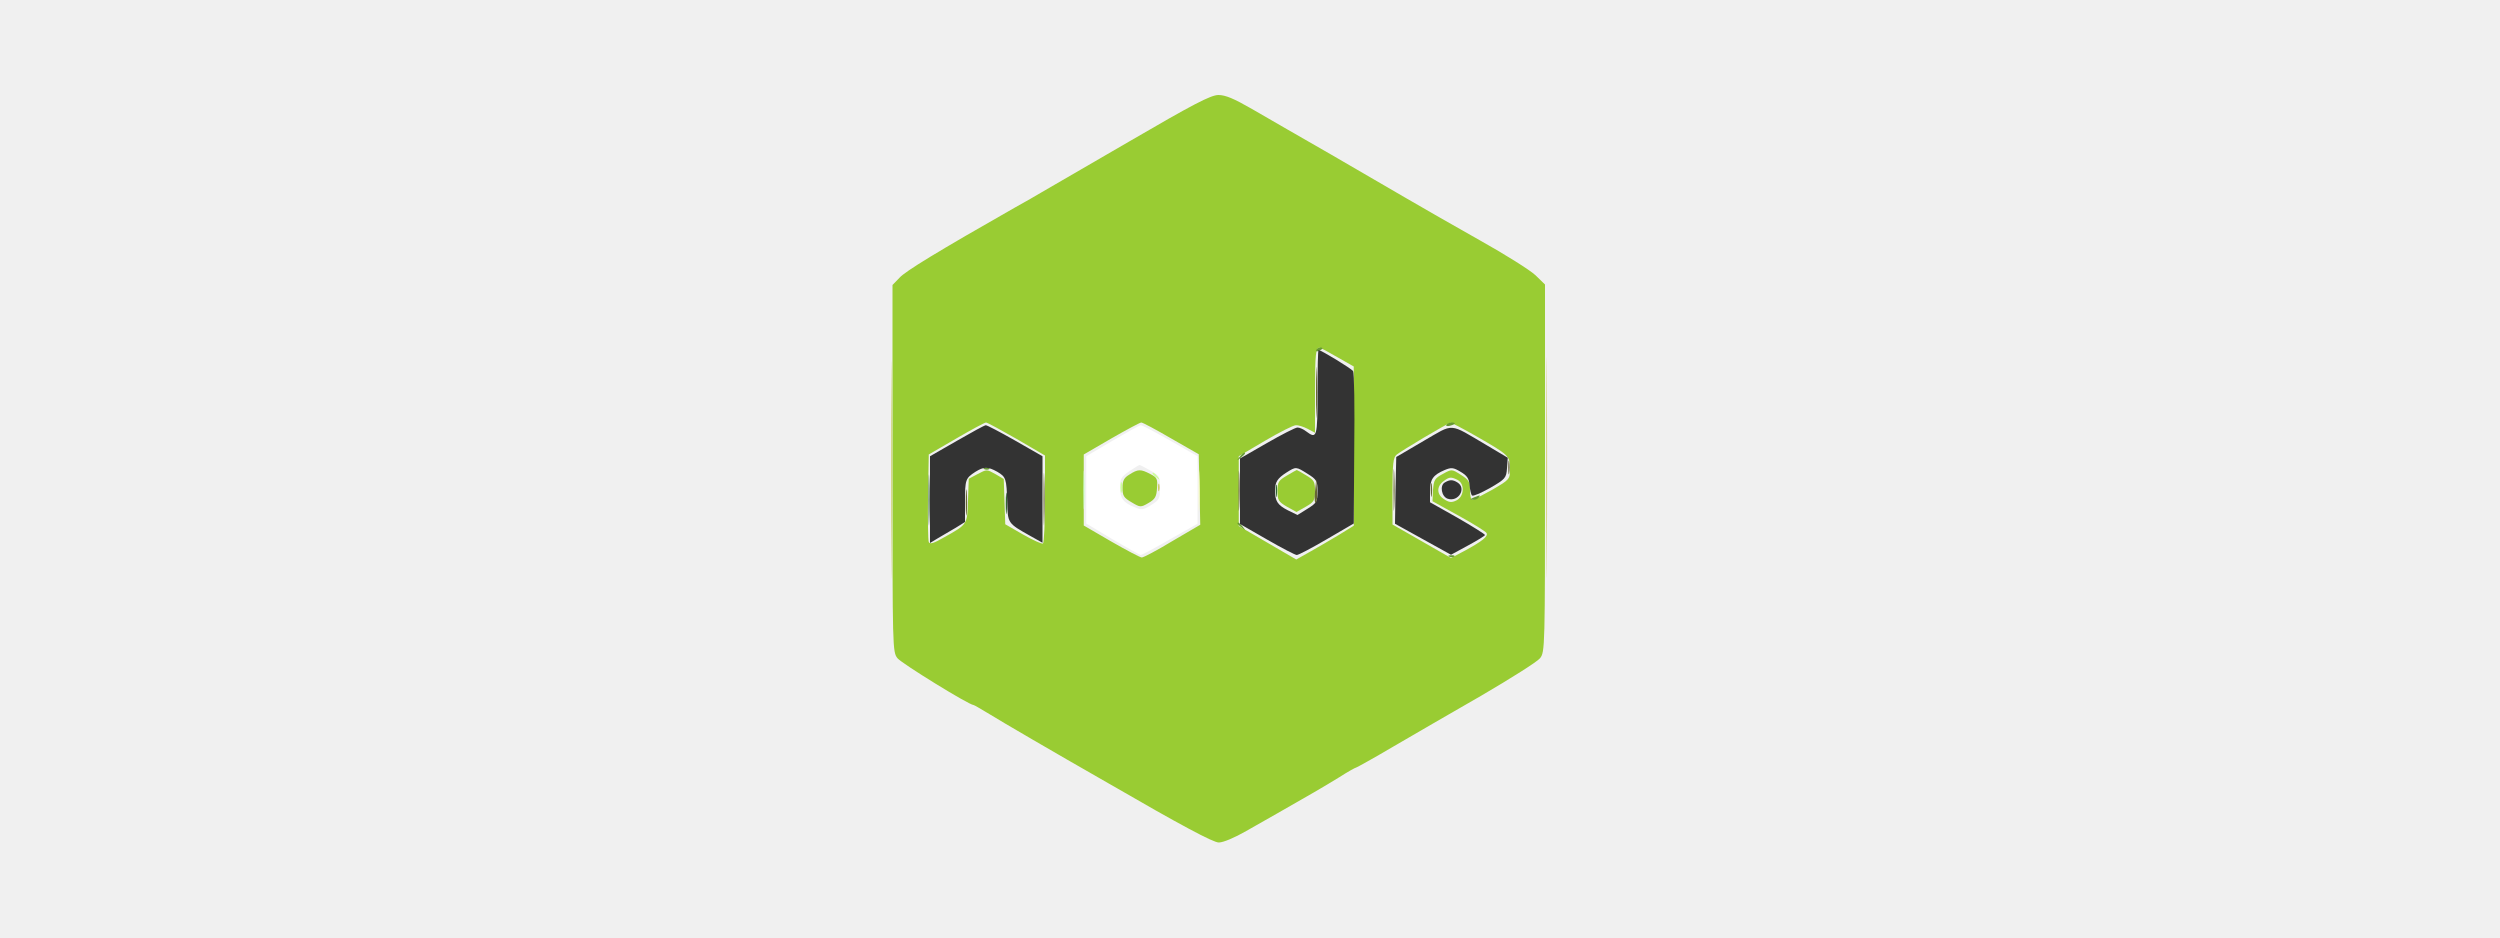
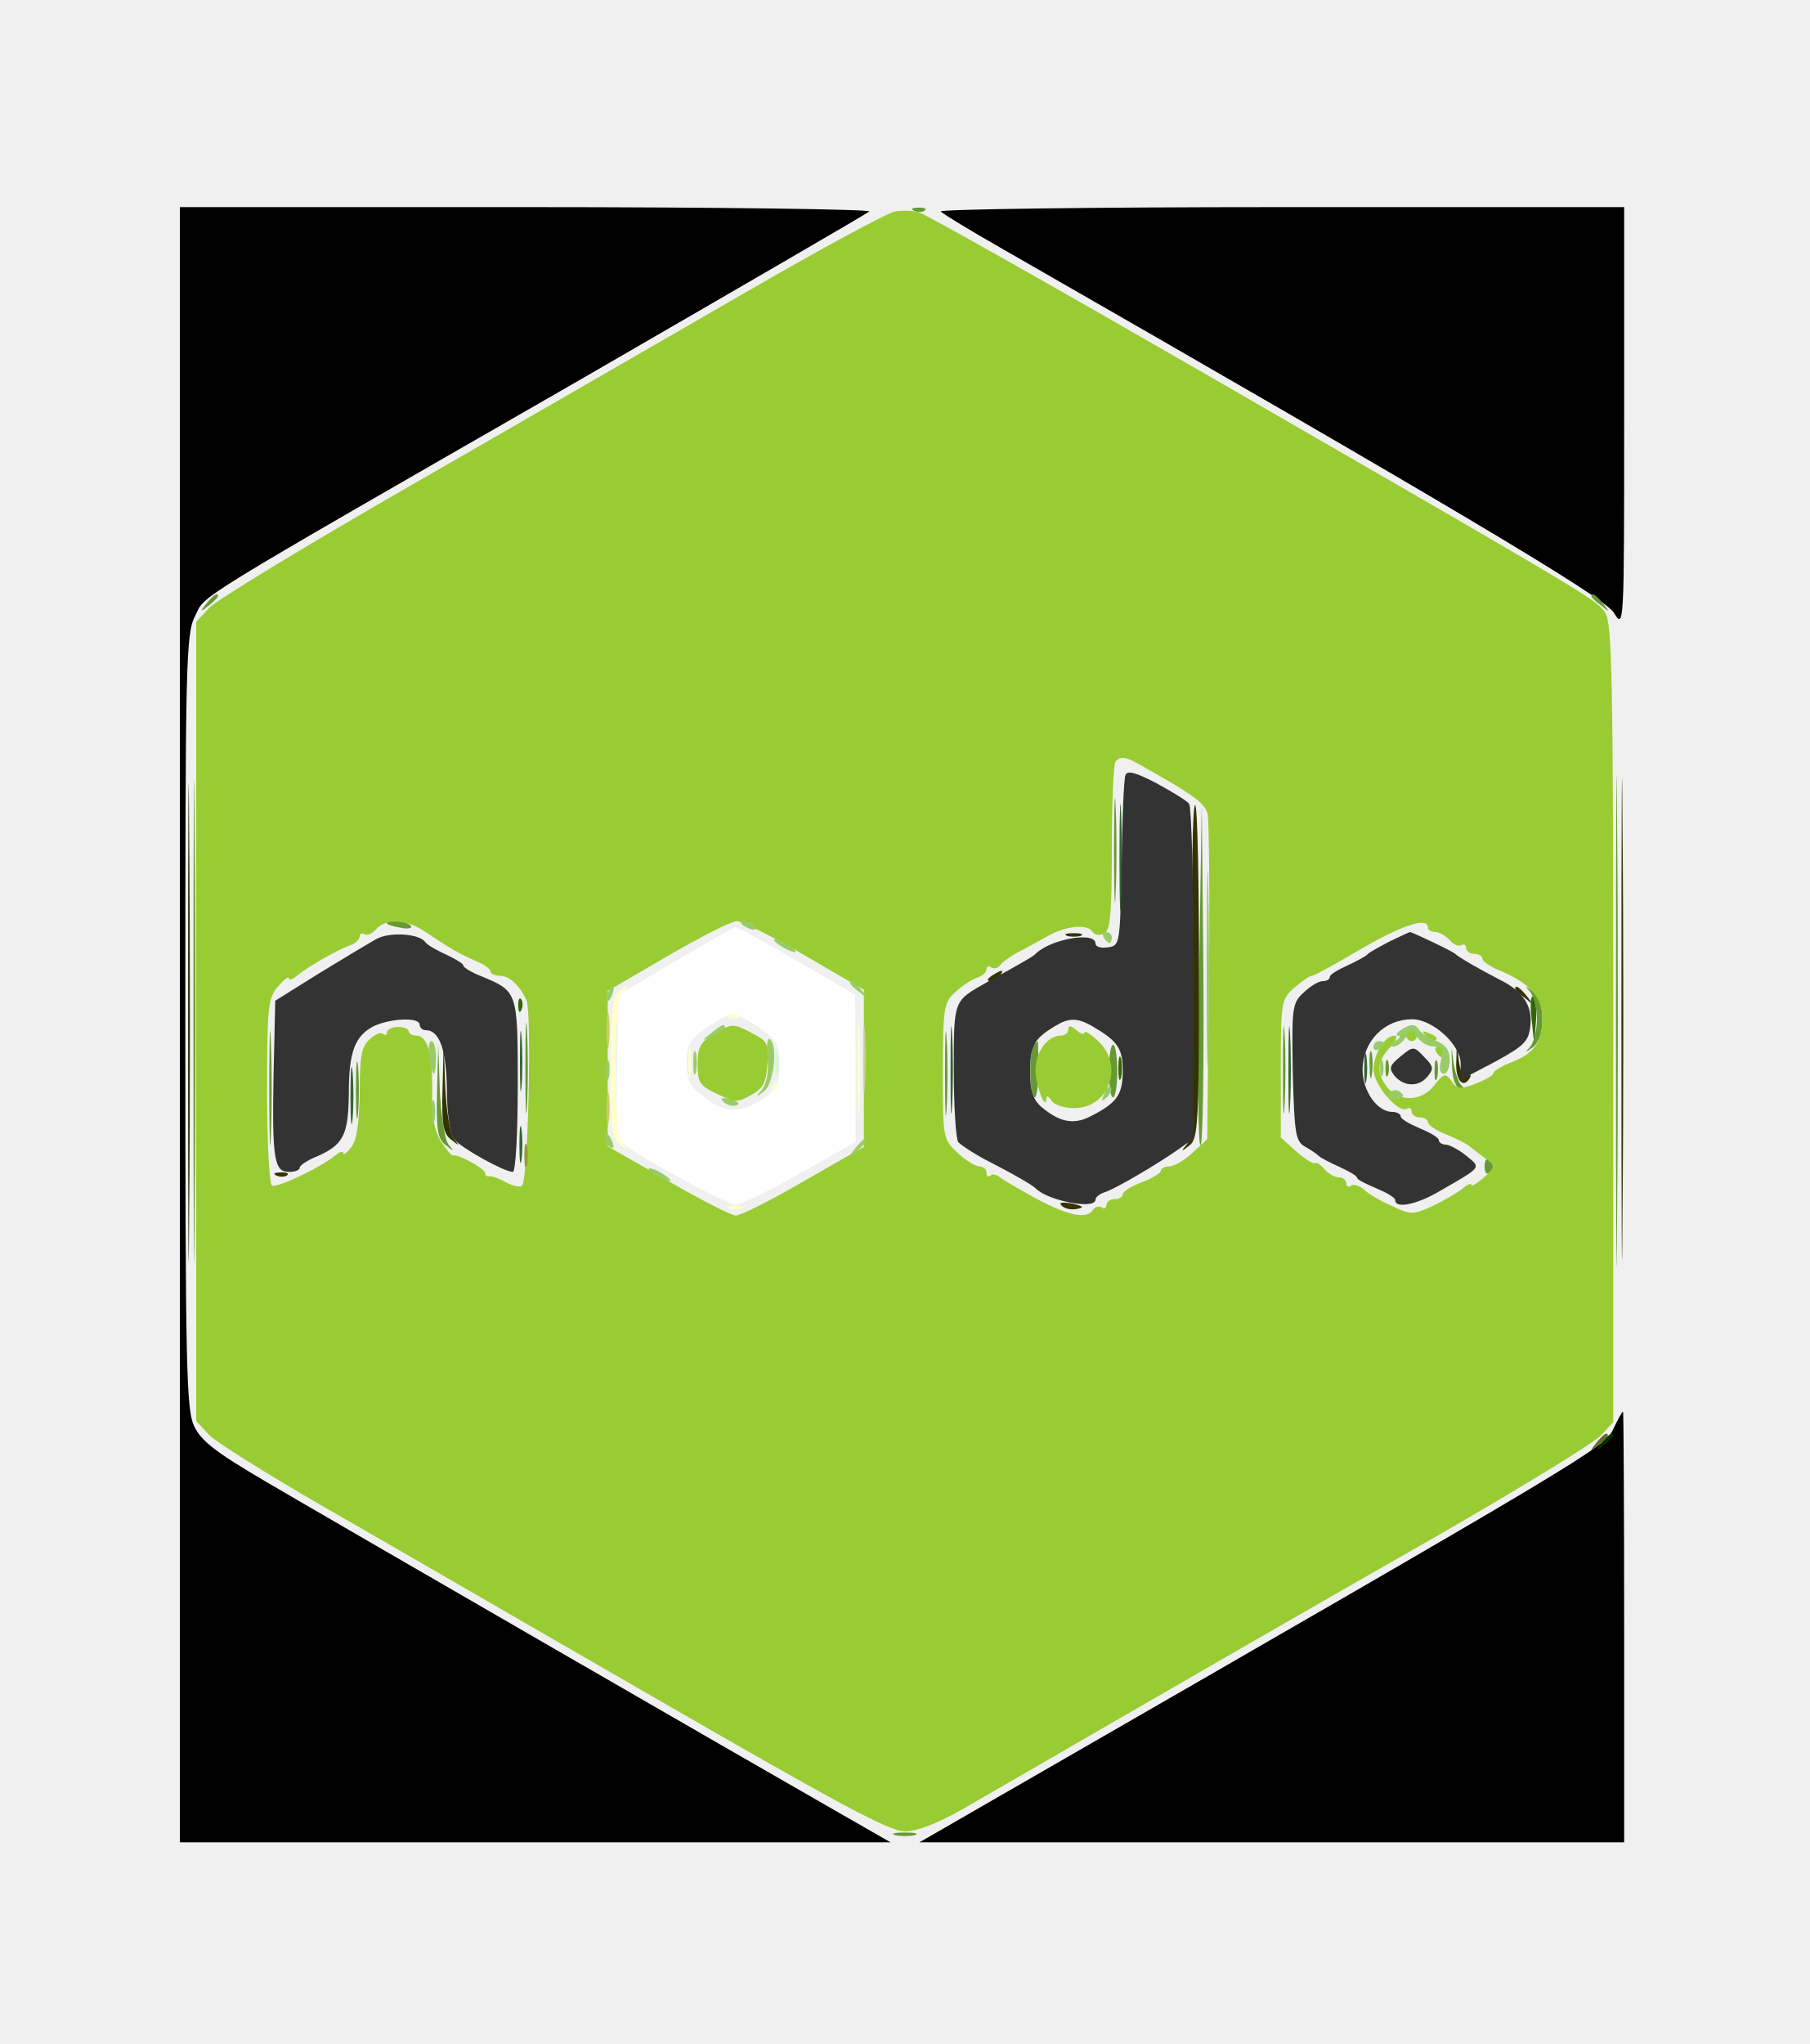
- <svg xmlns="http://www.w3.org/2000/svg" version="1.0" viewBox="0 0 1000 375">
+ <svg xmlns="http://www.w3.org/2000/svg" version="1.0" viewBox="0 0 332 375">
+   <path d="M33 188v150h130.4l-8.9-5.1c-17.7-10.1-94.2-54.3-105.6-61-9.2-5.4-12-7.5-13.3-10.3-1.4-3-1.6-10.8-1.6-74.3 0-65.4.1-71.1 1.8-74.3 2-4-2-1.6 69.2-42.5 29.4-17 53.9-31.2 54.5-31.7.5-.4-27.8-.8-62.8-.8H33v150zM172.6 38.8c.5.5 5.6 3.6 11.4 6.9 81.8 46.9 110.4 63.9 112.1 66.7 1.9 3.1 1.9 2.7 1.9-35.7V38h-63.2c-34.8 0-62.8.4-62.2.8zM296 262.2c-1.6 3.4-4.2 4.9-112.9 67.5l-14.4 8.3H298v-39.5c0-21.7-.1-39.5-.2-39.5-.2 0-1 1.5-1.8 3.2z" />
+   <path d="M293.9 264.7c-1.3 1.6-1.2 1.7.4.4.9-.7 1.7-1.5 1.7-1.7 0-.8-.8-.3-2.1 1.3z" fill="#030" />
+   <path d="m281 186.8.5 4.7.3-3.9c.2-2.1 0-4.2-.5-4.7-.4-.4-.6 1.3-.3 3.9zm-185.9-2.2c0 1.1.3 1.4.6.6.3-.7.2-1.6-.1-1.9-.3-.4-.6.2-.5 1.3zM205.2 196c0 1.9.2 2.7.5 1.7.2-.9.2-2.5 0-3.5-.3-.9-.5-.1-.5 1.8z" fill="#360" />
+   <path d="M292.9 264.7c-1.3 1.6-1.2 1.7.4.4.9-.7 1.7-1.5 1.7-1.7 0-.8-.8-.3-2.1 1.3z" fill="#663" />
+   <path d="M167.8 38.7c.7.3 1.6.2 1.9-.1.4-.3-.2-.6-1.3-.5-1.1 0-1.4.3-.6.6zm-129.9 72c-1.3 1.6-1.2 1.7.4.4.9-.7 1.7-1.5 1.7-1.7 0-.8-.8-.3-2.1 1.3zm254.1-1.3c0 .2.8 1 1.8 1.7 1.5 1.3 1.6 1.2.3-.4s-2.1-2.1-2.1-1.3zm4.5 78.1c0 40.1.1 56.4.2 36.2.2-20.3.2-53.1 0-73-.1-19.9-.2-3.4-.2 36.8zm-261 0c0 39.6.1 55.7.2 35.7.2-20 .2-52.4 0-72-.1-19.6-.2-3.3-.2 36.3zM204.4 156c0 8.5.2 12 .3 7.7.2-4.2.2-11.2 0-15.5-.1-4.2-.3-.7-.3 7.8zm15.6 23.2c-.3 17.4-.2 31.4.3 30.9.4-.4.6-14.7.5-31.7l-.3-30.9-.5 31.7zm-149-9.8c0 .2 1.1.6 2.5.8 1.3.3 2.2.1 1.9-.3-.5-.9-4.4-1.3-4.4-.5zM280.8 182c.6.8 1.2 3 1.2 5s-.6 4.2-1.2 5c-1.1 1.2-1 1.2.5.1 1.1-.9 1.7-2.7 1.7-5.1 0-2.4-.6-4.2-1.7-5.1-1.5-1.1-1.6-1.1-.5.1zM49.4 199.5c0 9.3.2 13.3.3 8.8.2-4.5.2-12.2 0-17-.1-4.8-.3-1.2-.3 8.2zm47-3.5c0 7.4.1 10.5.3 6.7.2-3.7.2-9.7 0-13.5-.2-3.7-.3-.6-.3 6.8zm139 .5c0 7.1.1 9.9.3 6.2.2-3.7.2-9.6 0-13-.2-3.4-.3-.4-.3 6.8zm-62 .5c0 6.9.1 9.7.3 6.2.2-3.4.2-9 0-12.5-.2-3.4-.3-.6-.3 6.3zm16.3-5.3c-.9.9-.9 9.1.1 9.6.4.3.7-1.9.7-4.9 0-3 0-5.4-.1-5.4 0 0-.4.3-.7.7zm13.8 4.8c0 2.9.3 5.1.8 4.8.4-.2.7-2.4.7-4.8s-.3-4.6-.7-4.8c-.5-.3-.8 1.9-.8 4.8zM65.3 200c0 4.7.2 6.6.4 4.2.2-2.3.2-6.1 0-8.5-.2-2.3-.4-.4-.4 4.3zm14.9.1c-.2 7.2.1 8.9 1.6 10 1.5 1.2 1.6 1.2.5-.1-.7-.9-1.4-5.4-1.6-10l-.3-8.5-.2 8.6zm171.1-4.6c0 2.2.2 3 .4 1.7.2-1.2.2-3 0-4-.3-.9-.5.1-.4 2.3zm15.1-.1c.1 2.6.6 4.1 1.6 4.3 1 .3 1.1.2.3-.4-.6-.4-1.3-2.4-1.6-4.3-.4-3.4-.4-3.3-.3.4zm-12.2.6c0 1.4.2 1.9.5 1.2.2-.6.2-1.8 0-2.5-.3-.6-.5-.1-.5 1.3zm9 .5c0 1.6.2 2.2.5 1.2.2-.9.2-2.3 0-3-.3-.6-.5.1-.5 1.8zm9.2 17.5c0 1.3.4 1.6 1 1 .7-.7.7-1.3 0-2-.6-.6-1-.3-1 1zM164.3 336.7c.9.2 2.5.2 3.5 0 .9-.3.1-.5-1.8-.5-1.9 0-2.7.2-1.7.5z" fill="#693" />
  <g fill="#9C3" stroke-width="0">
-     <path d="M451.5 56.7c-17.6 10.2-33.3 19.3-35 20.3-1.6 1-6.4 3.7-10.5 6-30.6 17.4-43.9 25.5-46.2 28.1L357 114v73.4c0 72.1 0 73.4 2 75.9 1.7 2.1 28.6 18.7 30.4 18.7.3 0 3.3 1.8 6.8 3.9 3.5 2.2 24.7 14.6 47.3 27.5 29 16.8 41.8 23.6 44 23.6 1.8 0 6.3-1.9 11-4.6 4.4-2.5 10-5.7 12.5-7.1 12-6.8 19-10.9 24.7-14.4 3.4-2.2 6.5-3.9 6.8-3.9.2 0 6.9-3.7 14.7-8.3 7.9-4.6 23.9-13.9 35.6-20.6 11.6-6.8 22.1-13.4 23.2-14.8 2-2.5 2-4.2 2-76.1v-73.4l-3.8-3.7c-2.1-2-12.1-8.3-22.3-14-10.1-5.7-23.6-13.4-29.9-17.1-21.1-12.3-42.5-24.7-47-27.2-2.5-1.4-8.9-5.1-14.2-8.2-7.3-4.2-10.6-5.6-13.5-5.6-3.1.1-9.9 3.6-35.8 18.7zm83.5 86.2 6.5 3.7v63.7l-6 3.7c-3.3 2-8.5 5-11.5 6.7l-5.5 3.1-11.5-6.7-11.5-6.7v-27.9l10.5-6.2c5.8-3.4 11.3-6.2 12.3-6.2 1-.1 3.1.6 4.7 1.4l3 1.6v-16.4c0-15.1.3-17.8 1.9-17.6.3 0 3.5 1.7 7.1 3.8zm-128.3 32.7 11.3 6.6v17.3c0 9.6-.4 17.6-.8 17.9-.5.3-4.1-1.4-8-3.6l-7.1-4.1-.3-9.1-.3-9-3.4-2c-3.4-1.9-3.4-1.9-7 0l-3.6 1.9-.3 8.6c-.3 9.8-.2 9.6-9.5 14.8-4.3 2.5-5.8 2.9-6.2 1.9-.3-.8-.4-8.9-.3-18.2l.3-16.8 11-6.4c6-3.5 11.4-6.4 11.9-6.4s6 3 12.3 6.6zm61.8-.2 11 6.3.3 14.1.3 14.1-11.1 6.5c-6.1 3.7-11.6 6.6-12.3 6.6-.6 0-6.1-2.9-12.2-6.4l-11-6.4v-28.4l11-6.4c6.1-3.5 11.5-6.4 12-6.4.6 0 6 2.9 12 6.4zm122.2-.8c12.9 7.4 13.3 7.8 13.3 12.9 0 4.2-.1 4.3-7.1 8.4-4 2.2-7.6 4.1-8 4.1-.5 0-.9-1.8-.9-3.9 0-3.4-.5-4.2-3.7-6.2-3.6-2.3-3.6-2.3-7.2-.3-3.2 1.7-3.6 2.4-3.9 6.4l-.2 4.5 10.5 5.8c5.8 3.2 10.8 6.3 11.1 6.9.8 1.3-1.7 3.3-8.9 7.2l-5.3 2.8-11.7-6.7-11.7-6.7v-13.3c0-11 .3-13.5 1.6-14.6 1.9-1.6 20.6-12.7 21.6-12.8.3-.1 5.1 2.4 10.5 5.5zm-7.6 17.4c2.9 1.6 2.6 6.7-.6 8.2-1.9.9-2.9.8-5-.6-2.9-1.9-2.9-5.1 0-7.2 2.3-1.7 3-1.7 5.6-.4z" />
-     <path d="M514.8 190.2c-3.4 2-3.8 2.6-3.8 6.2 0 3.7.4 4.3 3.8 6.3l3.8 2.1 3.7-2.1c3.3-1.9 3.7-2.5 3.7-6.3s-.4-4.4-3.6-6.3c-1.9-1.2-3.6-2.1-3.7-2.1-.1 0-1.9 1-3.9 2.2zm-63-.4c-2.2 1.3-2.8 2.4-2.8 5.3 0 3.2.5 4 3.6 5.8 3.5 2.1 3.7 2.1 6.8.3 2.6-1.5 3.2-2.5 3.4-5.9.3-3.8 0-4.3-2.7-5.7-3.8-2-4.9-2-8.3.2z" />
+     <path d="M164.2 38.8c-1.3.2-13.7 6.9-27.5 14.9-13.9 8-41.2 23.8-60.7 35s-36.5 21.5-37.7 22.9l-2.3 2.5v146.6l2.2 2.4c1.3 1.4 10.9 7.4 21.3 13.4 10.5 6 37.9 21.9 61 35.2 33.1 19.1 42.7 24.3 45.5 24.3 2.3 0 6.1-1.5 11-4.3 46-26.6 63.5-36.7 87-50.1 15.1-8.7 28.5-16.9 29.8-18.3l2.2-2.4v-73.2c0-62.8-.2-73.6-1.5-75.3-1.6-2.4-1.1-2.1-73-43.6-28.1-16.2-52-29.7-53-29.9-1.1-.3-3-.3-4.3-.1zm46 102.1c8.9 5 10.9 6.5 11.4 8.5.2 1.1.4 15 .2 30.8l-.3 28.8-2.7 2.5c-1.5 1.4-3.4 2.5-4.3 2.5-.8 0-1.5.4-1.5.8s-1.6 1.4-3.5 2.1c-1.9.7-3.5 1.7-3.5 2.2 0 .5-.7.9-1.5.9s-1.5.5-1.5 1.1c0 .5-.4.8-.9.4-.5-.3-1.2-.1-1.6.5-1.1 1.7-4.3 1.1-10.2-2-3.1-1.7-6.2-3.5-6.8-4-.7-.5-1.5-.7-1.8-.3-.4.3-.7.1-.7-.5 0-.7-.6-1.2-1.3-1.2-.7 0-2.5-1.1-4-2.5-2.7-2.5-2.7-2.7-2.7-15 0-11.5.2-12.6 2.2-14.4 1.2-1.2 3-2.3 4-2.7 1-.3 1.8-1 1.8-1.5 0-.6.4-.8.9-.4.5.3 1.2.1 1.6-.4.3-.5 1.8-1.6 3.3-2.4 1.5-.8 4.1-2.2 5.7-3.1 3.3-1.8 7.1-2.1 8-.6.3.5 1.2.7 2 .3 1.2-.4 1.5-3.3 1.5-15.7 0-8.4.3-15.6.7-15.9 1-1.1 2-.9 5.5 1.2zM77.8 170.8c4.9 3.3 6.7 4.3 9.5 5.5 1.5.6 2.7 1.5 2.7 1.9 0 .4.7.8 1.6.8 1.8 0 3.7 1.7 5 4.5 1 2.2.3 32.9-.8 34-.3.4-1.7.1-3-.6-1.2-.7-2.6-1.2-3-1.1-.5.1-.8-.2-.8-.6 0-.8-5.1-3.6-5.9-3.2-.2.1-1.2-1.1-2.2-2.6-1.2-2-1.7-4.5-1.6-8.8.1-7.1-.8-10.6-2.9-10.6-.8 0-1.4-.4-1.4-.8s-.9-.8-2-.8-2 .5-2 1-.3.6-.7.3c-.3-.4-1.5 0-2.5 1-1.5 1.3-1.8 3.2-1.8 9.7-.1 5.5-.5 8.7-1.5 10-.8 1.1-1.5 1.6-1.5 1.2 0-.5-.6-.3-1.4.3-2.7 2.3-10.8 6.1-11.7 5.6-.5-.4-.9-8.2-.9-17.4 0-15.4.2-17 2-19.1 1.1-1.3 2-2 2-1.5 0 .4.7.2 1.5-.5 1.8-1.5 7.3-4.7 9.8-5.6.9-.3 1.7-1.1 1.7-1.6s.4-.7.9-.4c.5.3 1.4-.1 2.1-.9 1.7-2 5.5-1.9 8.8.3zm69.9 4.5 10.8 6.3v28.8l-11 6.3c-6 3.5-11.6 6.3-12.5 6.3-.8 0-6.5-2.9-12.5-6.4l-11-6.3v-28.5l11-6.4c6-3.5 11.7-6.4 12.7-6.4.9 0 6.5 2.8 12.5 6.3zm114.3-5.1c0 .4.6.8 1.4.8.7 0 1.9.7 2.6 1.5.7.8 1.6 1.2 2.1.9.5-.3.9 0 .9.5 0 .6.7 1.1 1.5 1.1s1.5.4 1.5.9 1.5 1.5 3.3 2.2c5.4 2.3 7.7 4.9 7.7 8.8-.1 4.3-1.4 6.3-5.7 8-1.8.7-3.3 1.6-3.3 2 0 .4-1.5 1.2-3.2 1.9-2.8 1.1-3.5 1-4.5-.5-1.1-1.5-1.4-1.4-3.2.9-2.4 3-6.5 3-8.7.1-1.9-2.5-1.7-4.6.6-7.1 1.2-1.2 1.5-2.2.9-2.2-1.8 0-3.8 3.2-3.9 6.2 0 2.8 4.6 8.2 6.2 7.2.4-.3.8 0 .8.5 0 .6.7 1.1 1.5 1.1s1.5.4 1.5.9 1.5 1.5 3.3 2.2c1.7.7 3.7 1.7 4.2 2.1.6.5 1.9 1.5 3 2.3 2 1.4 2 1.4-.2 3.5-1.3 1.1-2.3 1.8-2.3 1.4 0-.4-.8-.1-1.7.7-1 .8-3.5 2.2-5.5 3.2-3.6 1.6-4 1.6-7.5-.1-2.1-.9-4.4-2.3-5.1-3-.8-.7-1.8-1-2.3-.7-.5.4-.9.1-.9-.4 0-.6-.6-1.1-1.4-1.1-.7 0-1.9-.7-2.6-1.5-.7-.9-1.5-1.3-1.7-1.1-.3.2-1.8-.7-3.4-2.1l-2.9-2.6V196c0-12.2.1-12.7 2.5-14.8 1.4-1.2 2.8-2.2 3.3-2.2.4 0 4.5-2.3 9.1-5 7.6-4.4 12.1-5.8 12.1-3.8z" />
+     <path d="M196 188.9c0 .6-.6 1.1-1.4 1.1-2.4 0-4.6 3-4.6 6.3 0 2.8 1.9 7.8 2 5.2 0-.6.4-.4.9.4s2.4 1.4 4.2 1.4c6.4 0 9.2-7.8 4.4-12.3-1.4-1.3-2.5-2-2.5-1.6 0 .5-.7.3-1.5-.4-1-.9-1.5-.9-1.5-.1zm-65.2.9c-2.3 1.4-2.8 2.4-2.8 5.5 0 3.3.4 3.9 3.6 5.4 3.2 1.6 3.8 1.6 6.2.2 2.2-1.2 2.8-2.3 3-5.6.3-3.8 0-4.3-2.7-5.7-3.6-1.9-3.8-1.9-7.3.2zm127.2.2c0 .5.5 1 1 1 .6 0 1-.5 1-1 0-.6-.4-1-1-1-.5 0-1 .4-1 1zm3.7.1c.7.7 1.5 1 1.8.7.3-.3-.2-.9-1.2-1.2-1.4-.6-1.5-.5-.6.5zm1.8 2.9c.3.5.8 1 1.1 1 .2 0 .4-.5.4-1 0-.6-.5-1-1.1-1-.5 0-.7.4-.4 1z" />
  </g>
-   <path d="M618.5 187c0 39.3.1 55.4.2 35.7.2-19.6.2-51.8 0-71.5-.1-19.6-.2-3.5-.2 35.8zm-262 1c0 38.8.1 54.6.2 35.2.2-19.3.2-51.1 0-70.5-.1-19.3-.2-3.5-.2 35.3zm106.7 7c0 1.4.2 1.9.5 1.2.2-.6.2-1.8 0-2.5-.3-.6-.5-.1-.5 1.3z" fill="#CC6" />
-   <path d="M526.5 140c-.3.6.1.7.9.4 1.8-.7 2.1-1.4.7-1.4-.6 0-1.3.4-1.6 1zm52.1 29.9c-.4.5.3.7 1.4.4 2.3-.6 2.6-1.3.6-1.3-.8 0-1.7.4-2 .9zm-82.7 12.8c-1.3 1.6-1.2 1.7.4.4.9-.7 1.7-1.5 1.7-1.7 0-.8-.8-.3-2.1 1.3zm-102.1 5c.7.3 1.6.2 1.9-.1.4-.3-.2-.6-1.3-.5-1.1 0-1.4.3-.6.6zM589.5 199c-1.6.7-1.7.9-.3.9.9.1 2-.4 2.3-.9.7-1.1.7-1.1-2 0zM495 209.4c0 .2.8 1 1.8 1.7 1.5 1.3 1.6 1.2.3-.4s-2.1-2.1-2.1-1.3zm84.8 13.3c.7.3 1.6.2 1.9-.1.4-.3-.2-.6-1.3-.5-1.1 0-1.4.3-.6.6z" fill="#693" />
+   <path d="M297.5 187c0 39.3.1 55.4.2 35.7.2-19.6.2-51.8 0-71.5-.1-19.6-.2-3.5-.2 35.8zm-263 .5c0 39 .1 55.2.2 35.8.2-19.3.2-51.3 0-71-.1-19.7-.2-3.9-.2 35.2zm184.3-9.8c.2 23.6 0 30.9-1 32.2-1.2 1.4-1.1 1.5.5.2 1.5-1.2 1.7-4 1.7-31.7 0-16.6-.3-30.5-.7-30.7-.5-.3-.7 13.2-.5 30zm-23-6c.6.2 1.8.2 2.5 0 .6-.3.1-.5-1.3-.5-1.4 0-1.9.2-1.2.5zM182 179c-.9.6-1 1-.3 1 .6 0 1.5-.5 1.8-1 .8-1.2.4-1.2-1.5 0zm96 2.4c0 .2.8 1 1.8 1.7 1.5 1.3 1.6 1.2.3-.4s-2.1-2.1-2.1-1.3zM81.2 199.6c-.2 6.7.1 8.4 1.6 9.5 1.5 1.2 1.6 1.2.5-.1-.7-.9-1.4-5.2-1.6-9.5l-.3-8-.2 8.1zm186-4.9c-.2 3.4 1.2 5.1 2.4 3.2.4-.7.3-.9-.4-.5s-1.2-.6-1.5-2.6l-.4-3.3-.1 3.2zm-216.4 21c.7.3 1.6.2 1.9-.1.4-.3-.2-.6-1.3-.5-1.1 0-1.4.3-.6.6zm144 5.5c.6.6 1.8.8 2.8.6 1.4-.3 1.2-.5-.9-1-1.9-.3-2.5-.2-1.9.4z" fill="#330" />
+   <path d="M96.2 212c0 1.9.2 2.7.5 1.7.2-.9.2-2.5 0-3.5-.3-.9-.5-.1-.5 1.8z" fill="#993" />
+   <path d="M205.4 157.5c0 8.8.2 12.3.3 7.7.2-4.6.2-11.8 0-16-.1-4.2-.3-.5-.3 8.3zm-31 39c0 7.1.1 9.9.3 6.2.2-3.7.2-9.6 0-13-.2-3.4-.3-.4-.3 6.8zm62 0c0 7.1.1 9.9.3 6.2.2-3.7.2-9.6 0-13-.2-3.4-.3-.4-.3 6.8zm-141-2c0 4.9.1 7.1.3 4.8.2-2.3.2-6.4 0-9-.2-2.6-.3-.8-.3 4.2zm154.9 1.5c0 2.5.2 3.5.4 2.2.2-1.2.2-3.2 0-4.5-.2-1.2-.4-.2-.4 2.3zm-186 5c0 4.7.2 6.6.4 4.2.2-2.3.2-6.1 0-8.5-.2-2.3-.4-.4-.4 4.3zm31 9c0 3 .2 4.3.4 2.7.2-1.5.2-3.9 0-5.5-.2-1.5-.4-.2-.4 2.8z" fill="#363" />
  <g fill="#333" stroke-width="0">
-     <path d="M527 157c0 18-.2 18.8-4.6 15.5-1-.8-2.6-1.5-3.4-1.5-.8 0-6.3 2.8-12.2 6.2l-10.8 6.2v26.2l10.8 6.2c5.9 3.4 11.3 6.2 11.9 6.2.7 0 6-2.8 12-6.3l10.8-6.3.2-30c.2-16.4 0-30.4-.5-31-.7-1-12.8-8.4-13.8-8.4-.2 0-.4 7.6-.4 17zm-4 32.5c3.7 2.3 4 2.9 4 7s-.3 4.7-4 7l-4 2.5-3.9-1.9c-4.1-2.1-5.1-3.7-5.1-7.9 0-3.4 1-4.9 4.6-7.2 3.8-2.4 3.8-2.4 8.4.5zm-140.2-13.2-10.8 6.2v34.7l3.3-2c1.7-1 4.9-2.9 7-4.1l3.7-2.3v-8.1c0-8.9.2-9.4 4.2-12 3.4-2.1 4.9-2.1 8.7 0 3.5 2.1 3.7 2.6 4 12.3.2 8.3.2 8.3 9.1 13.3l5 2.8v-34.6l-11-6.3c-6-3.4-11.3-6.2-11.7-6.1-.5 0-5.6 2.8-11.5 6.2zm186.6.1-10.9 6.4-.3 13.3-.2 13.4 11.2 6.2 11.2 6.2 6.8-3.7c3.7-2 6.8-3.9 6.8-4.2 0-.3-4.9-3.4-11-6.9l-11-6.2v-4.4c0-4.8 1.2-6.5 5.9-8.5 2.6-1.1 3.5-1 6.3.7 2.6 1.5 3.4 2.7 3.6 5.3.2 1.9.6 3.8 1 4.2.4.4 3.6-1 7.2-3 6.2-3.6 6.5-4 6.8-7.9l.3-4.2-8.4-5c-15.5-9.1-12.8-8.9-25.3-1.7z" />
-     <path d="M577.9 193c-2.1 1.2-1.3 5.7 1.2 6.5 4.3 1.4 7.6-4.2 3.9-6.5-1.9-1.2-3.1-1.2-5.1 0z" />
+     <path d="M206.5 142.2c-.3.7-.6 8-.7 16.3-.3 14.7-.3 15-2.5 15.3-1.3.2-2.3-.1-2.3-.7 0-2.3-8.3-.8-11 1.9-.5.5-1.7 1.2-8.9 5.2-6.2 3.5-6.1 3.1-6.1 16.2 0 6.6.4 12.5.8 13.1.4.5 2.5 1.9 4.7 3.1 5.3 2.7 8.9 4.8 9.5 5.4 2.2 2.3 11 4 11 2.1 0-.5.8-1.1 1.8-1.4 2-.7 9.4-5 13.5-7.9l2.7-1.9v-30.2c0-16.6-.4-30.7-.8-31.2-.4-.6-3.1-2.2-6-3.8-3.8-2-5.4-2.4-5.7-1.5zm-6.2 46c4.8 2.8 5.7 4.1 5.7 8.3 0 4.4-1.1 5.9-6.1 8.4-3 1.5-5.6.9-8.8-1.8-1.6-1.4-2.1-3-2.1-6.5 0-4.7.7-6 4.5-8.3 2.6-1.6 4.1-1.6 6.8-.1zM69 172.3c-1.4.8-6.1 3.6-10.5 6.3l-8 5-.3 13.4c-.3 15.6.1 18 2.8 18 1.1 0 2-.3 2-.8 0-.4 1.5-1.4 3.3-2.1 4.7-2.1 5.6-3.9 5.7-11.3 0-7.9 1.1-10.8 4.7-12.6 3.2-1.4 8.3-1.6 8.3-.2 0 .5.5 1 1.1 1 2.6 0 3.8 3.7 3.9 11 0 4.3.6 8.1 1.3 9 1.3 1.6 9.2 6 10.8 6 .5 0 .9-7 .9-15.8 0-17.4 0-17.3-6.7-20.1-1.8-.7-3.3-1.6-3.3-2 0-.3-1.5-1.2-3.2-2-1.8-.8-3.5-1.8-3.8-2.3-1.1-1.5-6.5-1.9-9-.5zm186 .4c-1.9 1-3.7 2-4 2.3-.3.4-2 1.3-3.7 2.1-1.8.8-3.3 1.7-3.3 2.1 0 .5-.6.8-1.3.8-.7 0-2.3.9-3.5 2.1-2.1 1.9-2.2 2.7-2 14.6.3 11.4.5 12.7 2.3 13.7 1.1.6 2.2 1.4 2.5 1.7.3.3 2 1.2 3.8 2 1.7.8 3.2 1.6 3.2 2 0 .3 1.6 1.1 3.5 1.9 1.9.8 3.5 1.7 3.5 2.2 0 1.6 4 .8 8.2-1.7 7.8-4.5 7.6-4.2 4.8-6.5-1.4-1.1-3.1-2-3.7-2-.7 0-1.3-.4-1.3-.8 0-.5-1.6-1.4-3.5-2.2-1.9-.8-3.5-1.7-3.5-2.2 0-.4-.7-.8-1.5-.8-2.8 0-5.5-3.8-5.5-7.8.1-5.2 4-9.2 9.1-9.2 3.8 0 8.9 4.7 8.9 8.1v3l6.3-3.3c5.5-3 6.2-3.8 6.5-6.7.4-3.6-1.4-6.3-5.7-8.4-3.5-1.8-7.5-4.1-8.1-4.7-.5-.5-7.9-4-8.3-4-.1 0-1.8.8-3.7 1.7z" />
+     <path d="M257 193.8c-2.1 1.7-2.2 2.2-1.1 3.6 1.7 2 4.5 2.1 6.1 0 1.1-1.3 1-1.8-.7-3.5-1.9-2-2-2-4.3-.1z" />
  </g>
-   <path d="M526.4 157c0 9.1.2 12.8.3 8.2.2-4.5.2-11.9 0-16.5-.1-4.5-.3-.8-.3 8.3zm-109 42.5c0 9.3.2 13.3.3 8.8.2-4.5.2-12.2 0-17-.1-4.8-.3-1.2-.3 8.2zm140-3.5c0 7.4.1 10.5.3 6.7.2-3.7.2-9.7 0-13.5-.2-3.7-.3-.6-.3 6.8zm45.9-9c0 2.5.2 3.5.4 2.2.2-1.2.2-3.2 0-4.5-.2-1.2-.4-.2-.4 2.3zm-107.9 9.5c0 7.1.1 9.9.3 6.2.2-3.7.2-9.6 0-13-.2-3.4-.3-.4-.3 6.8zm30.6.2c-.3 2.9-.1 4.8.3 4.4.5-.5.7-2.8.5-5.2l-.3-4.4-.5 5.2zm46.3-.7c0 2.5.2 3.5.4 2.2.2-1.2.2-3.2 0-4.5-.2-1.2-.4-.2-.4 2.3zm-186 5c0 4.7.2 6.6.4 4.2.2-2.3.2-6.1 0-8.5-.2-2.3-.4-.4-.4 4.3z" fill="#663" />
-   <path d="M371.4 200c0 9.1.2 12.8.3 8.2.2-4.5.2-11.9 0-16.5-.1-4.5-.3-.8-.3 8.3zm138.9-3.5c0 2.2.2 3 .4 1.7.2-1.2.2-3 0-4-.3-.9-.5.1-.4 2.3zm-108 5c0 3.8.2 5.3.4 3.2.2-2 .2-5.2 0-7-.2-1.7-.4-.1-.4 3.8z" fill="#363" />
-   <path d="M461 189.4c0 .2.8 1 1.8 1.7 1.5 1.3 1.6 1.2.3-.4s-2.1-2.1-2.1-1.3zm-12.8 5.6c0 1.9.2 2.7.5 1.7.2-.9.2-2.5 0-3.5-.3-.9-.5-.1-.5 1.8z" fill="#CF9" />
-   <path d="m445 176.3-10.5 6.2v26.9l10.5 6.3c5.8 3.4 10.8 6.2 11.3 6.3.4 0 5.7-2.8 11.7-6.3l11-6.2v-27l-11-6.3c-6-3.4-11.3-6.2-11.7-6.1-.5 0-5.5 2.8-11.3 6.2zm15.1 11.9c3.7 2 3.9 2.4 3.9 6.9 0 4.3-.3 4.9-3.5 6.9s-3.9 2.1-6.6.9c-4.6-1.8-5.9-3.6-5.9-7.9 0-3.4.5-4.3 3.7-6.5 2.1-1.4 3.9-2.5 4.1-2.5.3 0 2.2 1 4.3 2.2z" fill="#FFF" />
-   <path d="M433.4 196c0 6.9.1 9.7.3 6.2.2-3.4.2-9 0-12.5-.2-3.4-.3-.6-.3 6.3z" fill="#CFC" />
-   <path d="M479.4 196c0 7.4.1 10.5.3 6.7.2-3.7.2-9.7 0-13.5-.2-3.7-.3-.6-.3 6.8z" fill="#FFC" />
+   <path d="M221.4 178c0 16.2.2 22.9.3 14.7.2-8.1.2-21.3 0-29.5-.1-8.1-.3-1.4-.3 14.8zm-85.4-8.6c0 .2.7.7 1.6 1 .8.3 1.2.2.9-.4-.6-1-2.5-1.4-2.5-.6zm66.5 2.6c.3.5.8 1 1.1 1 .2 0 .4-.5.4-1 0-.6-.5-1-1.1-1-.5 0-.7.4-.4 1zm-60.5.4c0 .3.9 1 2 1.6 1.1.6 2 .8 2 .6 0-.3-.9-1-2-1.6-1.1-.6-2-.8-2-.6zm14 8c0 .2.8 1 1.8 1.7 1.5 1.3 1.6 1.2.3-.4s-2.1-2.1-2.1-1.3zm-44.5 1.7c-.4.6-.5 1.2-.2 1.5.2.3.7-.2 1-1.1.7-1.7.1-2-.8-.4zm18.9 7.5c-1.8 1.4-1.8 1.5.4.4 1.2-.6 2.2-1.3 2.2-1.5 0-.8-.5-.6-2.6 1.1zM257 189c-.8.5-1 1-.5 1 .6 0 .3.5-.5 1-.9.6-1 1-.3 1s1.7-.8 2.3-1.8c1-1.6 1-1.6 2 0 .6 1 2 1.8 3.1 1.8 1.6 0 1.8.5 1.3 2.5-.4 1.5-.2 2.5.5 2.5.6 0 1.1-1.1 1.1-2.5 0-1.8-.7-2.8-2.4-3.5-1.3-.5-2.7-1.4-3.1-1.9-.8-1.3-1.6-1.4-3.5-.1zm-116.2 5.1c.3 2.3-.1 4.6-.9 5.7-1.3 1.5-1.2 1.6.4.3 1.7-1.4 2.5-8.5.9-9.5-.4-.2-.6 1.3-.4 3.5zm-62-.1c.2 1.6.6 3 .8 3 .2 0 .4-1.4.4-3 0-1.7-.4-3-.8-3-.5 0-.7 1.3-.4 3zm173.2-1.9c0 .5.5.7 1 .4.6-.3 1-.8 1-1.1 0-.2-.4-.4-1-.4-.5 0-1 .5-1 1.1zM127.2 195c0 1.9.2 2.7.5 1.7.2-.9.2-2.5 0-3.5-.3-.9-.5-.1-.5 1.8zm-16 1.5c0 1.6.2 2.2.5 1.2.2-.9.2-2.3 0-3-.3-.6-.5.1-.5 1.8zm142-.5c0 1.4.2 1.9.5 1.2.2-.6.2-1.8 0-2.5-.3-.6-.5-.1-.5 1.3zm-50.6 4.7c-.6 1.4-.5 1.5.5.6.7-.7 1-1.5.7-1.8-.3-.3-.9.2-1.2 1.2zm52 .1c-.2.4.4.8 1.4.8 1 0 1.6-.4 1.4-.8-.3-.4-.9-.8-1.4-.8-.5 0-1.1.4-1.4.8zM79.2 204c0 1.9.2 2.7.5 1.7.2-.9.2-2.5 0-3.5-.3-.9-.5-.1-.5 1.8zm53.6-1.8c.5.5 1.6.8 2.3.6.8-.3.3-.7-1-1.1-1.7-.4-2.1-.3-1.3.5zm-21.8 6.7c0 .6.4 1.3 1 1.6.6.3.7-.1.4-.9-.7-1.8-1.4-2.1-1.4-.7zm45.9 1.8c-1.3 1.6-1.2 1.7.4.4 1.6-1.3 2.1-2.1 1.3-2.1-.2 0-1 .8-1.7 1.7zm-37.9 3.7c0 .3.9 1 2 1.6 1.1.6 2 .8 2 .6 0-.3-.9-1-2-1.6-1.1-.6-2-.8-2-.6z" fill="#9C6" />
+   <path d="M113.2 182.2c-.8.8-1.2 5.4-1.2 13.9 0 10.9.2 12.8 1.8 14 1.4 1.1 1.5 1.1.5-.1-1.8-1.9-1.8-26.1-.1-27.8.7-.7 1-1.2.7-1.2-.3 0-1 .5-1.7 1.2zm44.2 13.8c0 7.4.1 10.5.3 6.7.2-3.7.2-9.7 0-13.5-.2-3.7-.3-.6-.3 6.8zm-23.6-9.3c.7.3 1.6.2 1.9-.1.4-.3-.2-.6-1.3-.5-1.1 0-1.4.3-.6.6zm-7.5 8.3c0 2.5.2 3.5.4 2.2.2-1.2.2-3.2 0-4.5-.2-1.2-.4-.2-.4 2.3zm15.3 4.7c-.6 1.4-.5 1.5.5.6.7-.7 1-1.5.7-1.8-.3-.3-.9.2-1.2 1.2zm-7.8 22c.6.2 1.8.2 2.5 0 .6-.3.1-.5-1.3-.5-1.4 0-1.9.2-1.2.5z" fill="#FFC" />
+   <path d="m124 176.3-10.5 6.2-.3 13.1c-.2 9.7.1 13.4 1 14.2 3.2 2.5 19.1 11.2 20.8 11.2 1 0 6.3-2.6 11.9-5.8l10.1-5.7V196l-.1-13.5-10.8-6.3c-5.9-3.4-11-6.2-11.2-6.1-.2 0-5.1 2.8-10.9 6.2zm15.3 12.2c3.3 2.3 3.7 3 3.7 6.9 0 4-.3 4.6-3.7 6.6-4.1 2.4-6.6 2.1-10.6-1.1-2.1-1.6-2.7-2.9-2.7-5.9 0-3.4.5-4.3 3.7-6.5 2.1-1.4 4.2-2.5 4.8-2.5.6 0 2.7 1.1 4.8 2.5z" fill="#FFF" />
+   <path d="M158.4 194.5c0 5.5.1 7.6.3 4.7.2-2.9.2-7.4 0-10-.2-2.6-.3-.2-.3 5.3z" fill="#CC9" />
+   <path d="M142.2 195c0 1.9.2 2.7.5 1.7.2-.9.2-2.5 0-3.5-.3-.9-.5-.1-.5 1.8z" fill="#CFC" />
+   <path d="M111.3 189c0 3 .2 4.3.4 2.7.2-1.5.2-3.9 0-5.5-.2-1.5-.4-.2-.4 2.8zm0 14.5c0 2.7.2 3.8.4 2.2.2-1.5.2-3.7 0-5-.2-1.2-.4 0-.4 2.8z" fill="#CC6" />
</svg>
